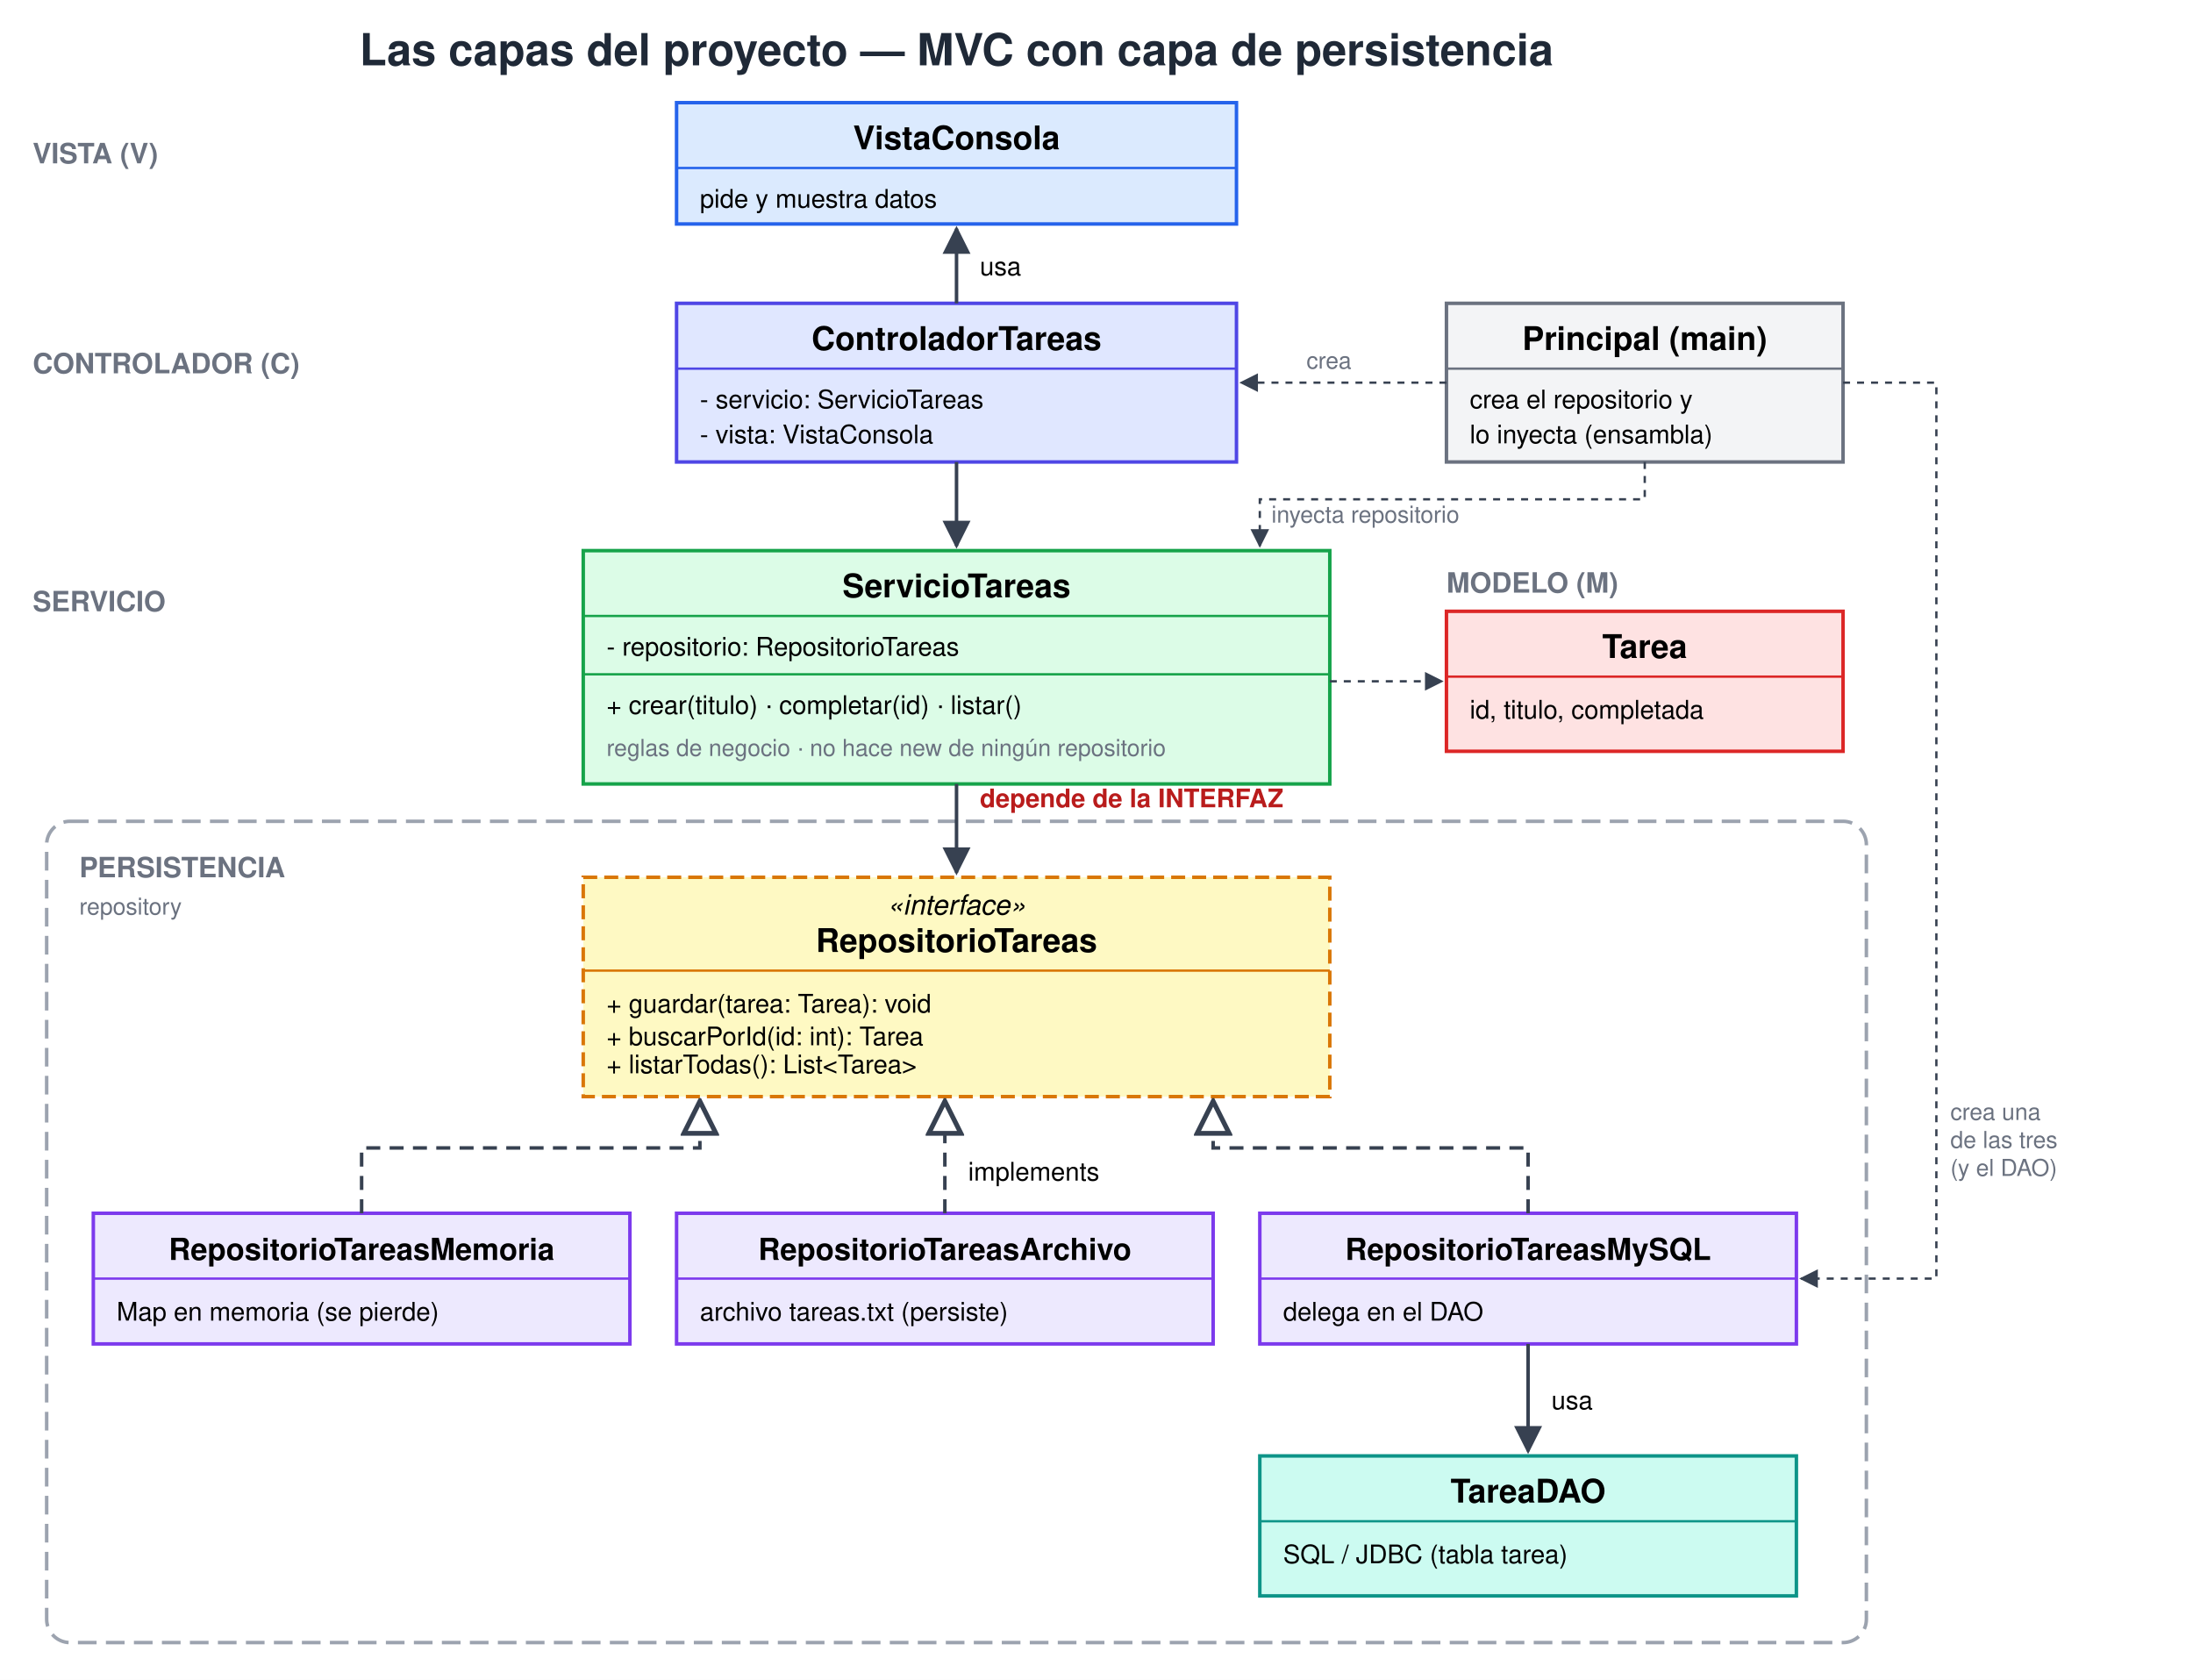
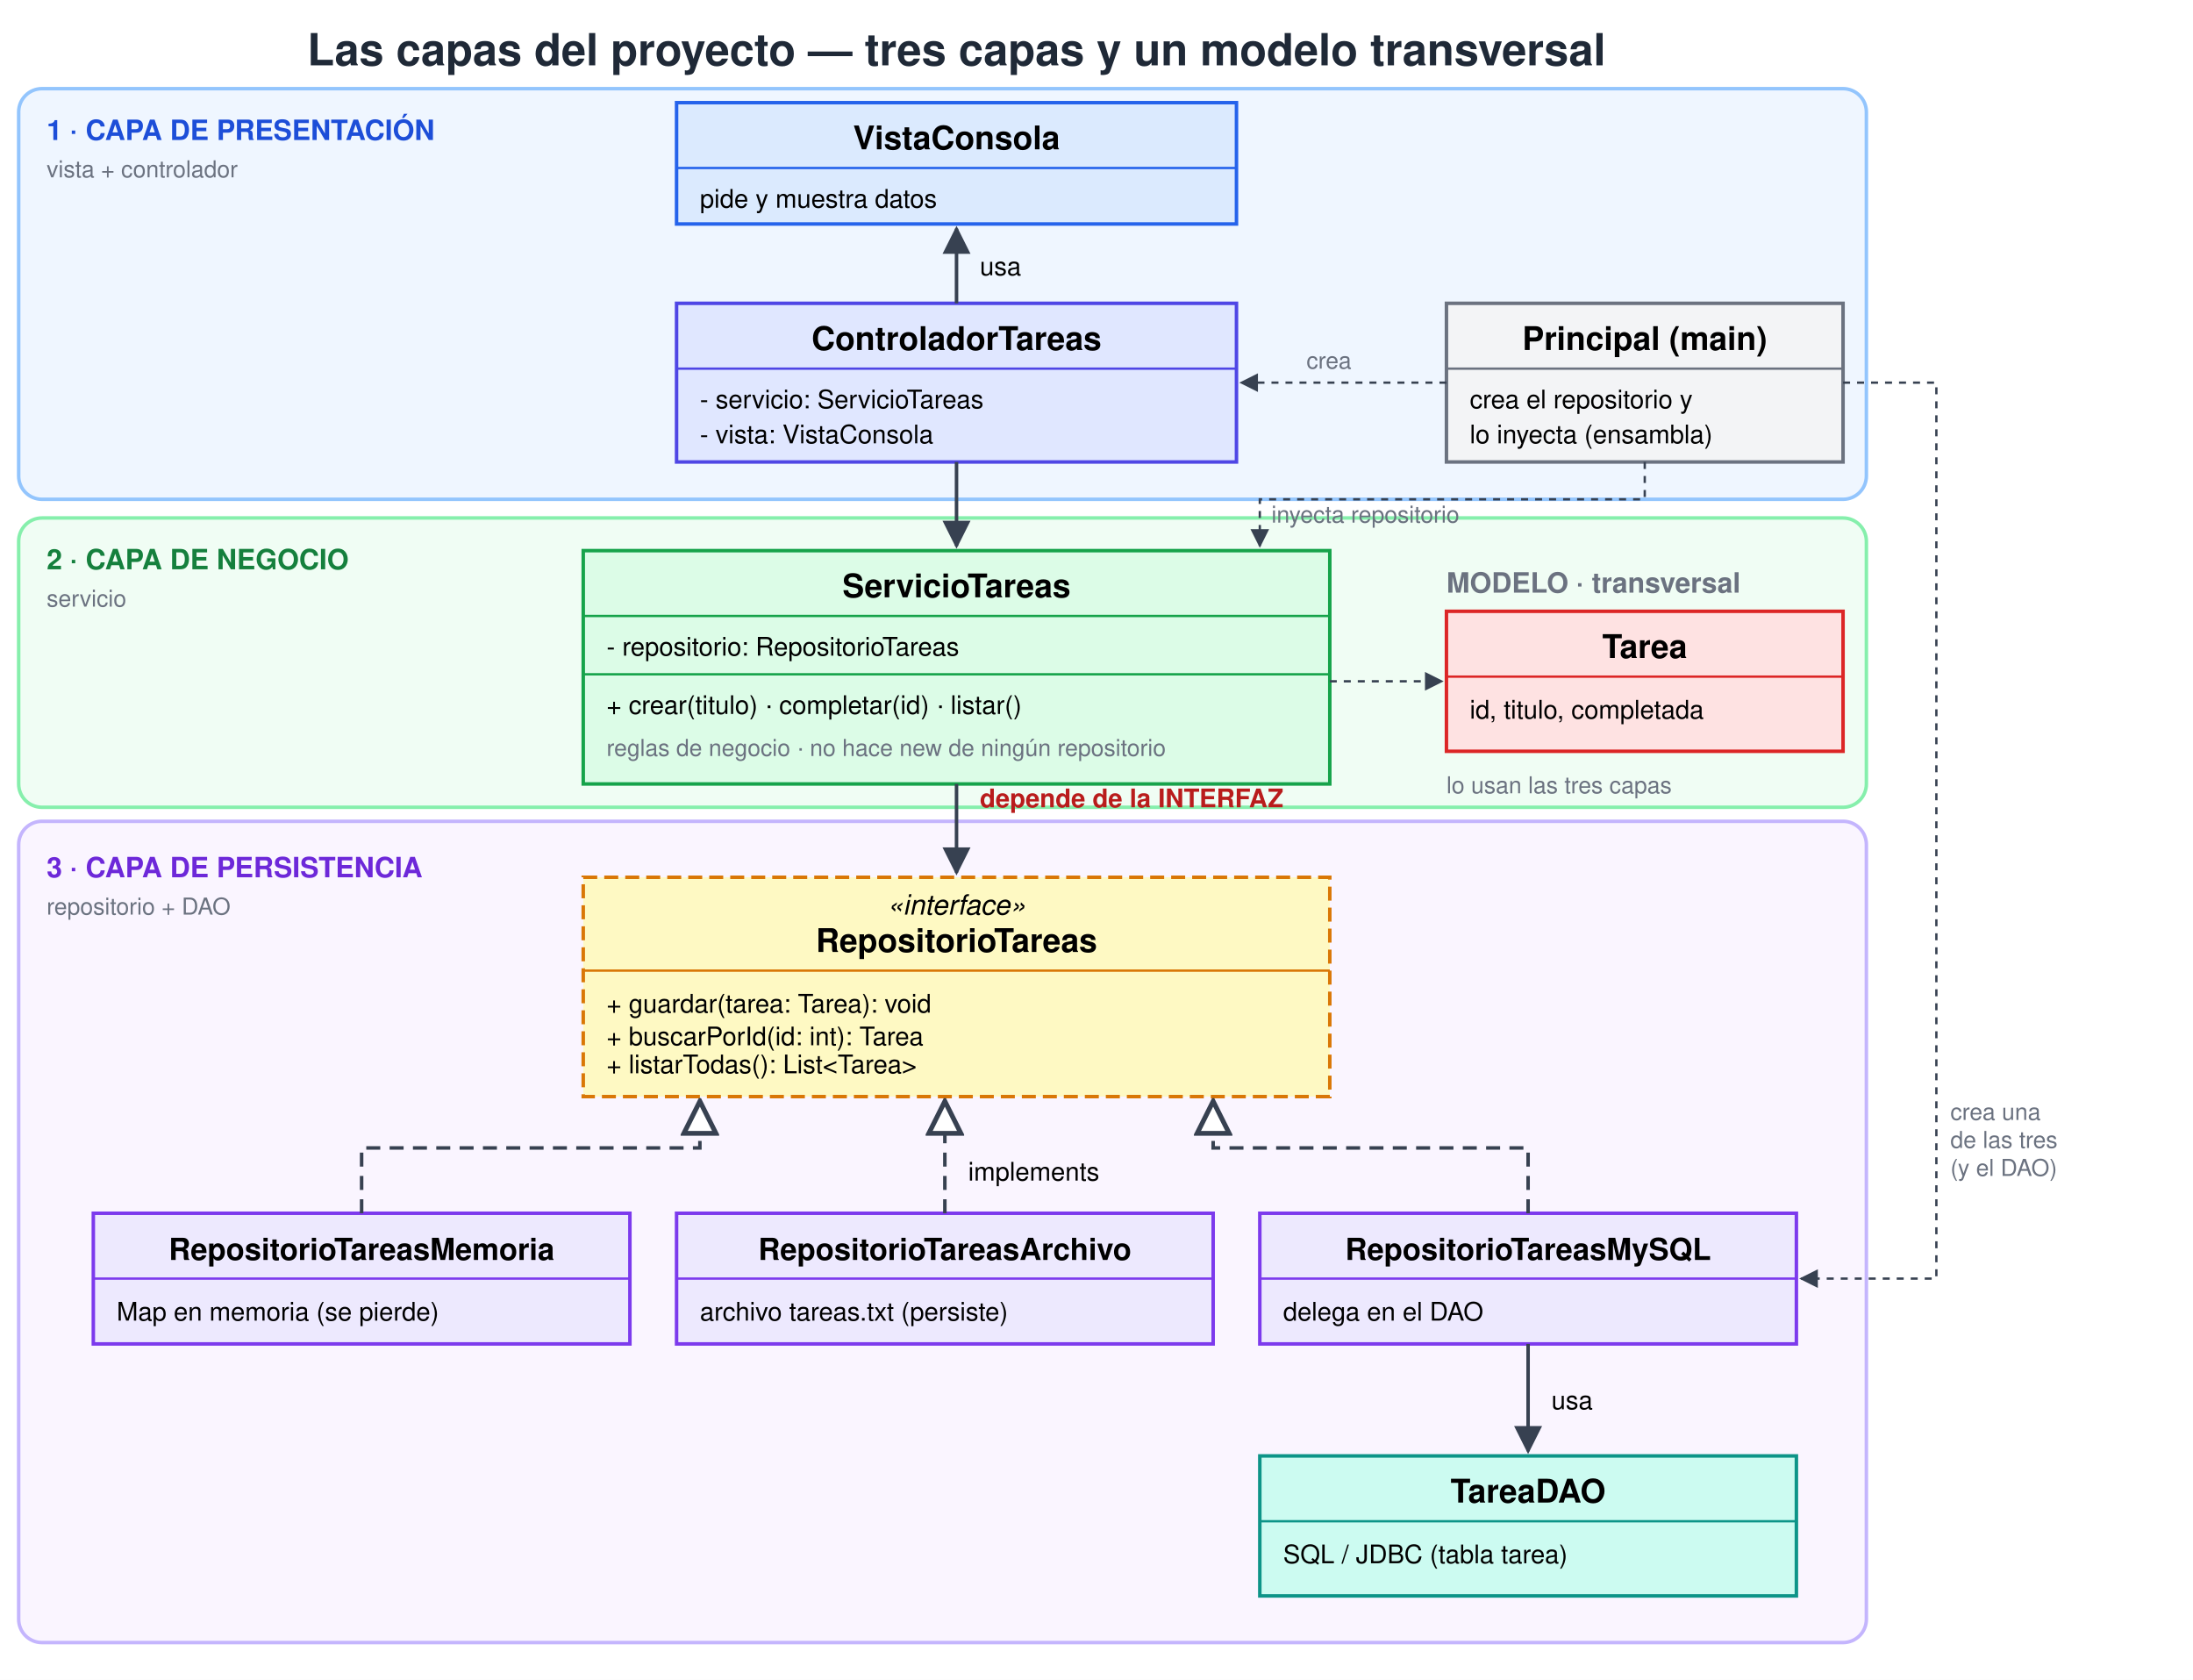
<svg xmlns="http://www.w3.org/2000/svg" viewBox="0 0 940 720" font-family="Helvetica, Arial, sans-serif">
  <defs>
    <marker id="a" viewBox="0 0 10 10" refX="9" refY="5" markerWidth="8" markerHeight="8" orient="auto">
      <path d="M0,0 L10,5 L0,10 z" fill="#374151" />
    </marker>
    <marker id="t" viewBox="0 0 12 12" refX="11" refY="6" markerWidth="11" markerHeight="11" orient="auto">
      <path d="M1,1 L11,6 L1,11 z" fill="#fff" stroke="#374151" stroke-width="1.5" />
    </marker>
  </defs>
  <rect width="940" height="720" fill="#fff" />
-   <text x="410" y="28" text-anchor="middle" font-size="19" font-weight="bold" fill="#1f2937">Las capas del proyecto — MVC con capa de persistencia</text>
-   <text x="14" y="70" font-size="12" font-weight="bold" fill="#6b7280">VISTA (V)</text>
-   <text x="14" y="160" font-size="12" font-weight="bold" fill="#6b7280">CONTROLADOR (C)</text>
-   <text x="14" y="262" font-size="12" font-weight="bold" fill="#6b7280">SERVICIO</text>
-   <rect x="20" y="352" width="780" height="352" rx="10" fill="none" stroke="#9ca3af" stroke-width="1.5" stroke-dasharray="8 4" />
-   <text x="34" y="376" font-size="12" font-weight="bold" fill="#6b7280">PERSISTENCIA</text>
-   <text x="34" y="392" font-size="10" fill="#6b7280">repository</text>
+   <rect x="8" y="38" width="792" height="176" rx="10" fill="#eff6ff" stroke="#93c5fd" stroke-width="1.5" />
+   <text x="20" y="60" font-size="12" font-weight="bold" fill="#1d4ed8">1 · CAPA DE PRESENTACIÓN</text>
+   <text x="20" y="76" font-size="10" fill="#6b7280">vista + controlador</text>
+   <rect x="8" y="222" width="792" height="124" rx="10" fill="#f0fdf4" stroke="#86efac" stroke-width="1.5" />
+   <text x="20" y="244" font-size="12" font-weight="bold" fill="#15803d">2 · CAPA DE NEGOCIO</text>
+   <text x="20" y="260" font-size="10" fill="#6b7280">servicio</text>
+   <text x="410" y="28" text-anchor="middle" font-size="19" font-weight="bold" fill="#1f2937">Las capas del proyecto — tres capas y un modelo transversal</text>
+   <rect x="8" y="352" width="792" height="352" rx="10" fill="#faf5ff" stroke="#c4b5fd" stroke-width="1.5" />
+   <text x="20" y="376" font-size="12" font-weight="bold" fill="#6d28d9">3 · CAPA DE PERSISTENCIA</text>
+   <text x="20" y="392" font-size="10" fill="#6b7280">repositorio + DAO</text>
  <rect x="290" y="44" width="240" height="52" fill="#dbeafe" stroke="#2563eb" stroke-width="1.5" />
  <text x="410" y="64" text-anchor="middle" font-size="14" font-weight="bold">VistaConsola</text>
  <line x1="290" y1="72" x2="530" y2="72" stroke="#2563eb" />
  <text x="300" y="89" font-size="11">pide y muestra datos</text>
  <rect x="290" y="130" width="240" height="68" fill="#e0e7ff" stroke="#4f46e5" stroke-width="1.5" />
  <text x="410" y="150" text-anchor="middle" font-size="14" font-weight="bold">ControladorTareas</text>
  <line x1="290" y1="158" x2="530" y2="158" stroke="#4f46e5" />
  <text x="300" y="175" font-size="11">- servicio: ServicioTareas</text>
  <text x="300" y="190" font-size="11">- vista: VistaConsola</text>
  <rect x="250" y="236" width="320" height="100" fill="#dcfce7" stroke="#16a34a" stroke-width="1.5" />
  <text x="410" y="256" text-anchor="middle" font-size="14" font-weight="bold">ServicioTareas</text>
  <line x1="250" y1="264" x2="570" y2="264" stroke="#16a34a" />
  <text x="260" y="281" font-size="11">- repositorio: RepositorioTareas</text>
  <line x1="250" y1="289" x2="570" y2="289" stroke="#16a34a" />
  <text x="260" y="306" font-size="11">+ crear(titulo) · completar(id) · listar()</text>
  <text x="260" y="324" font-size="10" fill="#6b7280">reglas de negocio · no hace new de ningún repositorio</text>
  <rect x="250" y="376" width="320" height="94" fill="#fef9c3" stroke="#d97706" stroke-width="1.5" stroke-dasharray="6 3" />
  <text x="410" y="392" text-anchor="middle" font-size="12" font-style="italic">«interface»</text>
  <text x="410" y="408" text-anchor="middle" font-size="14" font-weight="bold">RepositorioTareas</text>
  <line x1="250" y1="416" x2="570" y2="416" stroke="#d97706" />
  <text x="260" y="434" font-size="11">+ guardar(tarea: Tarea): void</text>
  <text x="260" y="448" font-size="11">+ buscarPorId(id: int): Tarea</text>
  <text x="260" y="460" font-size="11">+ listarTodas(): List&lt;Tarea&gt;</text>
  <rect x="40" y="520" width="230" height="56" fill="#ede9fe" stroke="#7c3aed" stroke-width="1.5" />
  <text x="155" y="540" text-anchor="middle" font-size="13" font-weight="bold">RepositorioTareasMemoria</text>
  <line x1="40" y1="548" x2="270" y2="548" stroke="#7c3aed" />
  <text x="50" y="566" font-size="11">Map en memoria (se pierde)</text>
  <rect x="290" y="520" width="230" height="56" fill="#ede9fe" stroke="#7c3aed" stroke-width="1.5" />
  <text x="405" y="540" text-anchor="middle" font-size="13" font-weight="bold">RepositorioTareasArchivo</text>
  <line x1="290" y1="548" x2="520" y2="548" stroke="#7c3aed" />
  <text x="300" y="566" font-size="11">archivo tareas.txt (persiste)</text>
  <rect x="540" y="520" width="230" height="56" fill="#ede9fe" stroke="#7c3aed" stroke-width="1.5" />
  <text x="655" y="540" text-anchor="middle" font-size="13" font-weight="bold">RepositorioTareasMySQL</text>
  <line x1="540" y1="548" x2="770" y2="548" stroke="#7c3aed" />
  <text x="550" y="566" font-size="11">delega en el DAO</text>
  <rect x="540" y="624" width="230" height="60" fill="#ccfbf1" stroke="#0d9488" stroke-width="1.5" />
  <text x="655" y="644" text-anchor="middle" font-size="14" font-weight="bold">TareaDAO</text>
  <line x1="540" y1="652" x2="770" y2="652" stroke="#0d9488" />
  <text x="550" y="670" font-size="11">SQL / JDBC (tabla tarea)</text>
-   <text x="620" y="254" font-size="12" font-weight="bold" fill="#6b7280">MODELO (M)</text>
+   <text x="620" y="254" font-size="12" font-weight="bold" fill="#6b7280">MODELO · transversal</text>
+   <text x="620" y="340" font-size="10" fill="#6b7280">lo usan las tres capas</text>
  <rect x="620" y="262" width="170" height="60" fill="#fee2e2" stroke="#dc2626" stroke-width="1.5" />
  <text x="705" y="282" text-anchor="middle" font-size="14" font-weight="bold">Tarea</text>
  <line x1="620" y1="290" x2="790" y2="290" stroke="#dc2626" />
  <text x="630" y="308" font-size="11">id, titulo, completada</text>
  <rect x="620" y="130" width="170" height="68" fill="#f3f4f6" stroke="#6b7280" stroke-width="1.5" />
  <text x="705" y="150" text-anchor="middle" font-size="14" font-weight="bold">Principal (main)</text>
  <line x1="620" y1="158" x2="790" y2="158" stroke="#6b7280" />
  <text x="630" y="175" font-size="11">crea el repositorio y</text>
  <text x="630" y="190" font-size="11">lo inyecta (ensambla)</text>
  <line x1="410" y1="130" x2="410" y2="98" stroke="#374151" stroke-width="1.5" marker-end="url(#a)" />
  <text x="420" y="118" font-size="11">usa</text>
  <line x1="410" y1="198" x2="410" y2="234" stroke="#374151" stroke-width="1.5" marker-end="url(#a)" />
  <line x1="410" y1="336" x2="410" y2="374" stroke="#374151" stroke-width="1.5" marker-end="url(#a)" />
  <text x="420" y="346" font-size="11" fill="#b91c1c" font-weight="bold">depende de la INTERFAZ</text>
  <path d="M155 520 L155 492 L300 492 L300 472" fill="none" stroke="#374151" stroke-width="1.5" stroke-dasharray="6 4" marker-end="url(#t)" />
  <line x1="405" y1="520" x2="405" y2="472" stroke="#374151" stroke-width="1.5" stroke-dasharray="6 4" marker-end="url(#t)" />
  <path d="M655 520 L655 492 L520 492 L520 472" fill="none" stroke="#374151" stroke-width="1.5" stroke-dasharray="6 4" marker-end="url(#t)" />
  <text x="415" y="506" font-size="11">implements</text>
  <line x1="655" y1="576" x2="655" y2="622" stroke="#374151" stroke-width="1.5" marker-end="url(#a)" />
  <text x="665" y="604" font-size="11">usa</text>
  <path d="M705 198 L705 214 L540 214 L540 234" fill="none" stroke="#374151" stroke-dasharray="3 3" marker-end="url(#a)" />
  <text x="545" y="224" font-size="10" fill="#6b7280">inyecta repositorio</text>
  <line x1="570" y1="292" x2="618" y2="292" stroke="#374151" stroke-dasharray="3 3" marker-end="url(#a)" />
  <line x1="620" y1="164" x2="532" y2="164" stroke="#374151" stroke-dasharray="3 3" marker-end="url(#a)" />
  <text x="560" y="158" font-size="10" fill="#6b7280">crea</text>
  <path d="M790 164 L830 164 L830 548 L772 548" fill="none" stroke="#374151" stroke-dasharray="3 3" marker-end="url(#a)" />
  <text x="836" y="480" font-size="10" fill="#6b7280">crea una</text>
  <text x="836" y="492" font-size="10" fill="#6b7280">de las tres</text>
  <text x="836" y="504" font-size="10" fill="#6b7280">(y el DAO)</text>
</svg>
